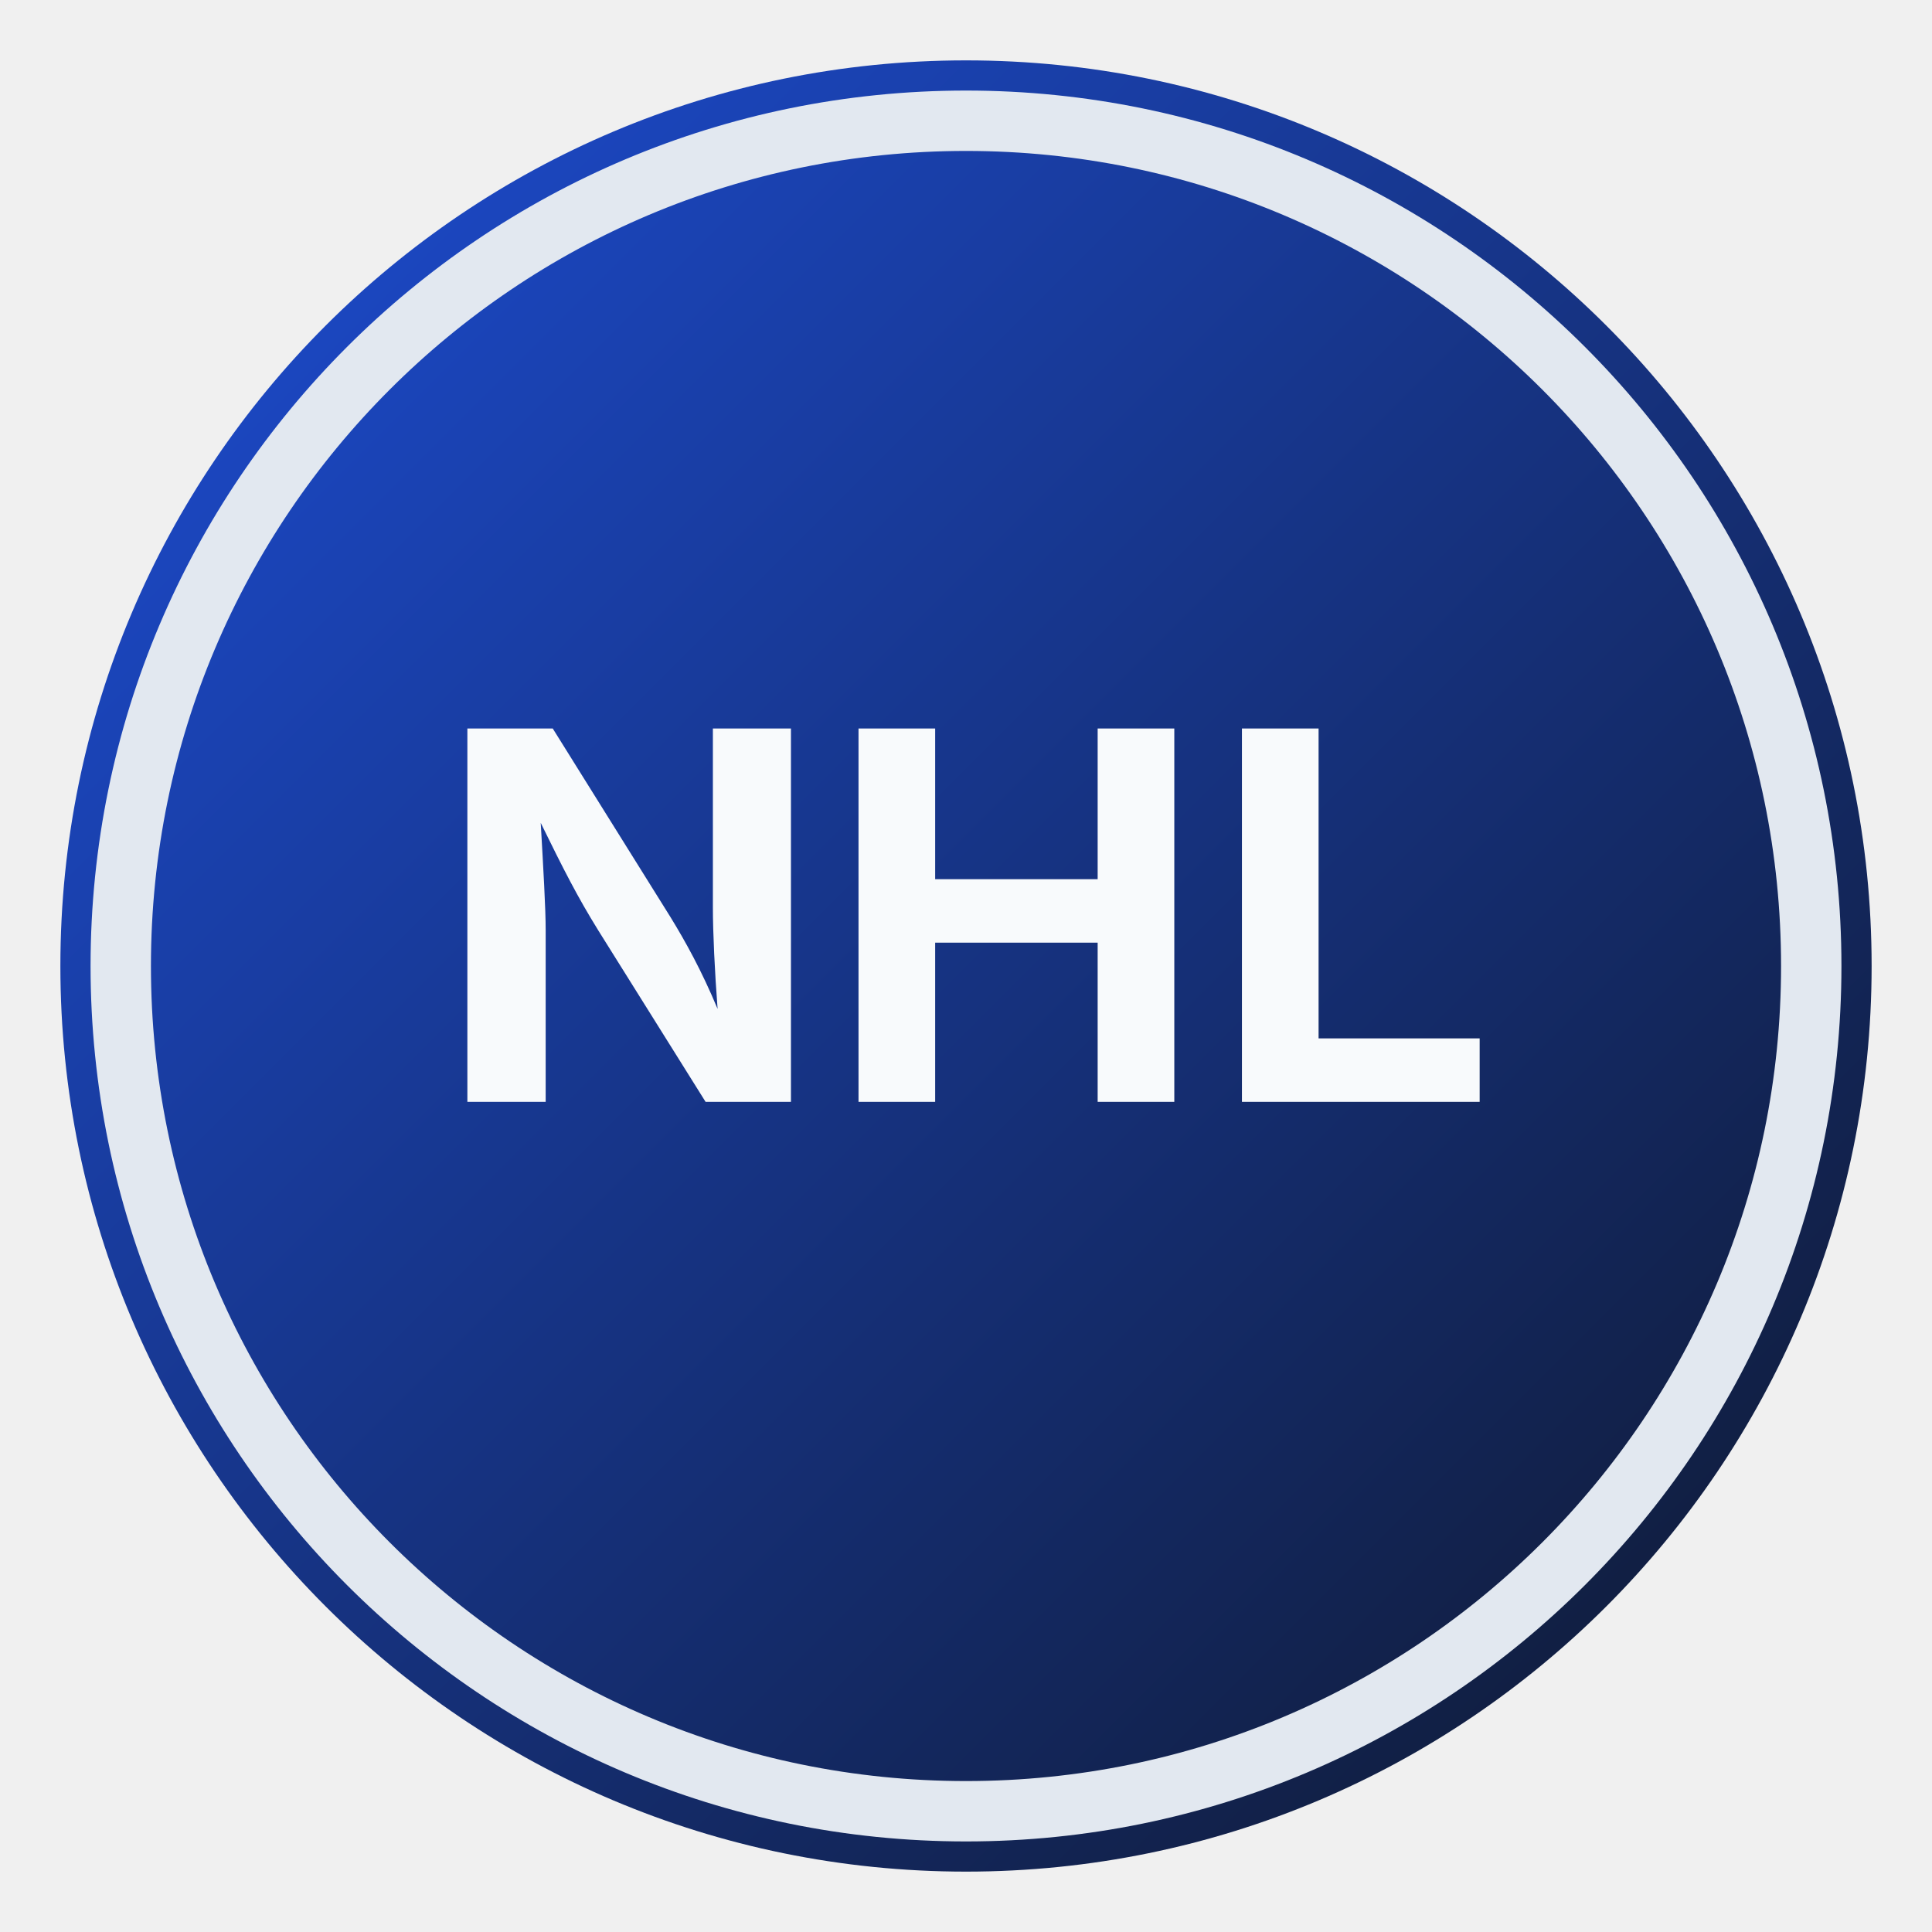
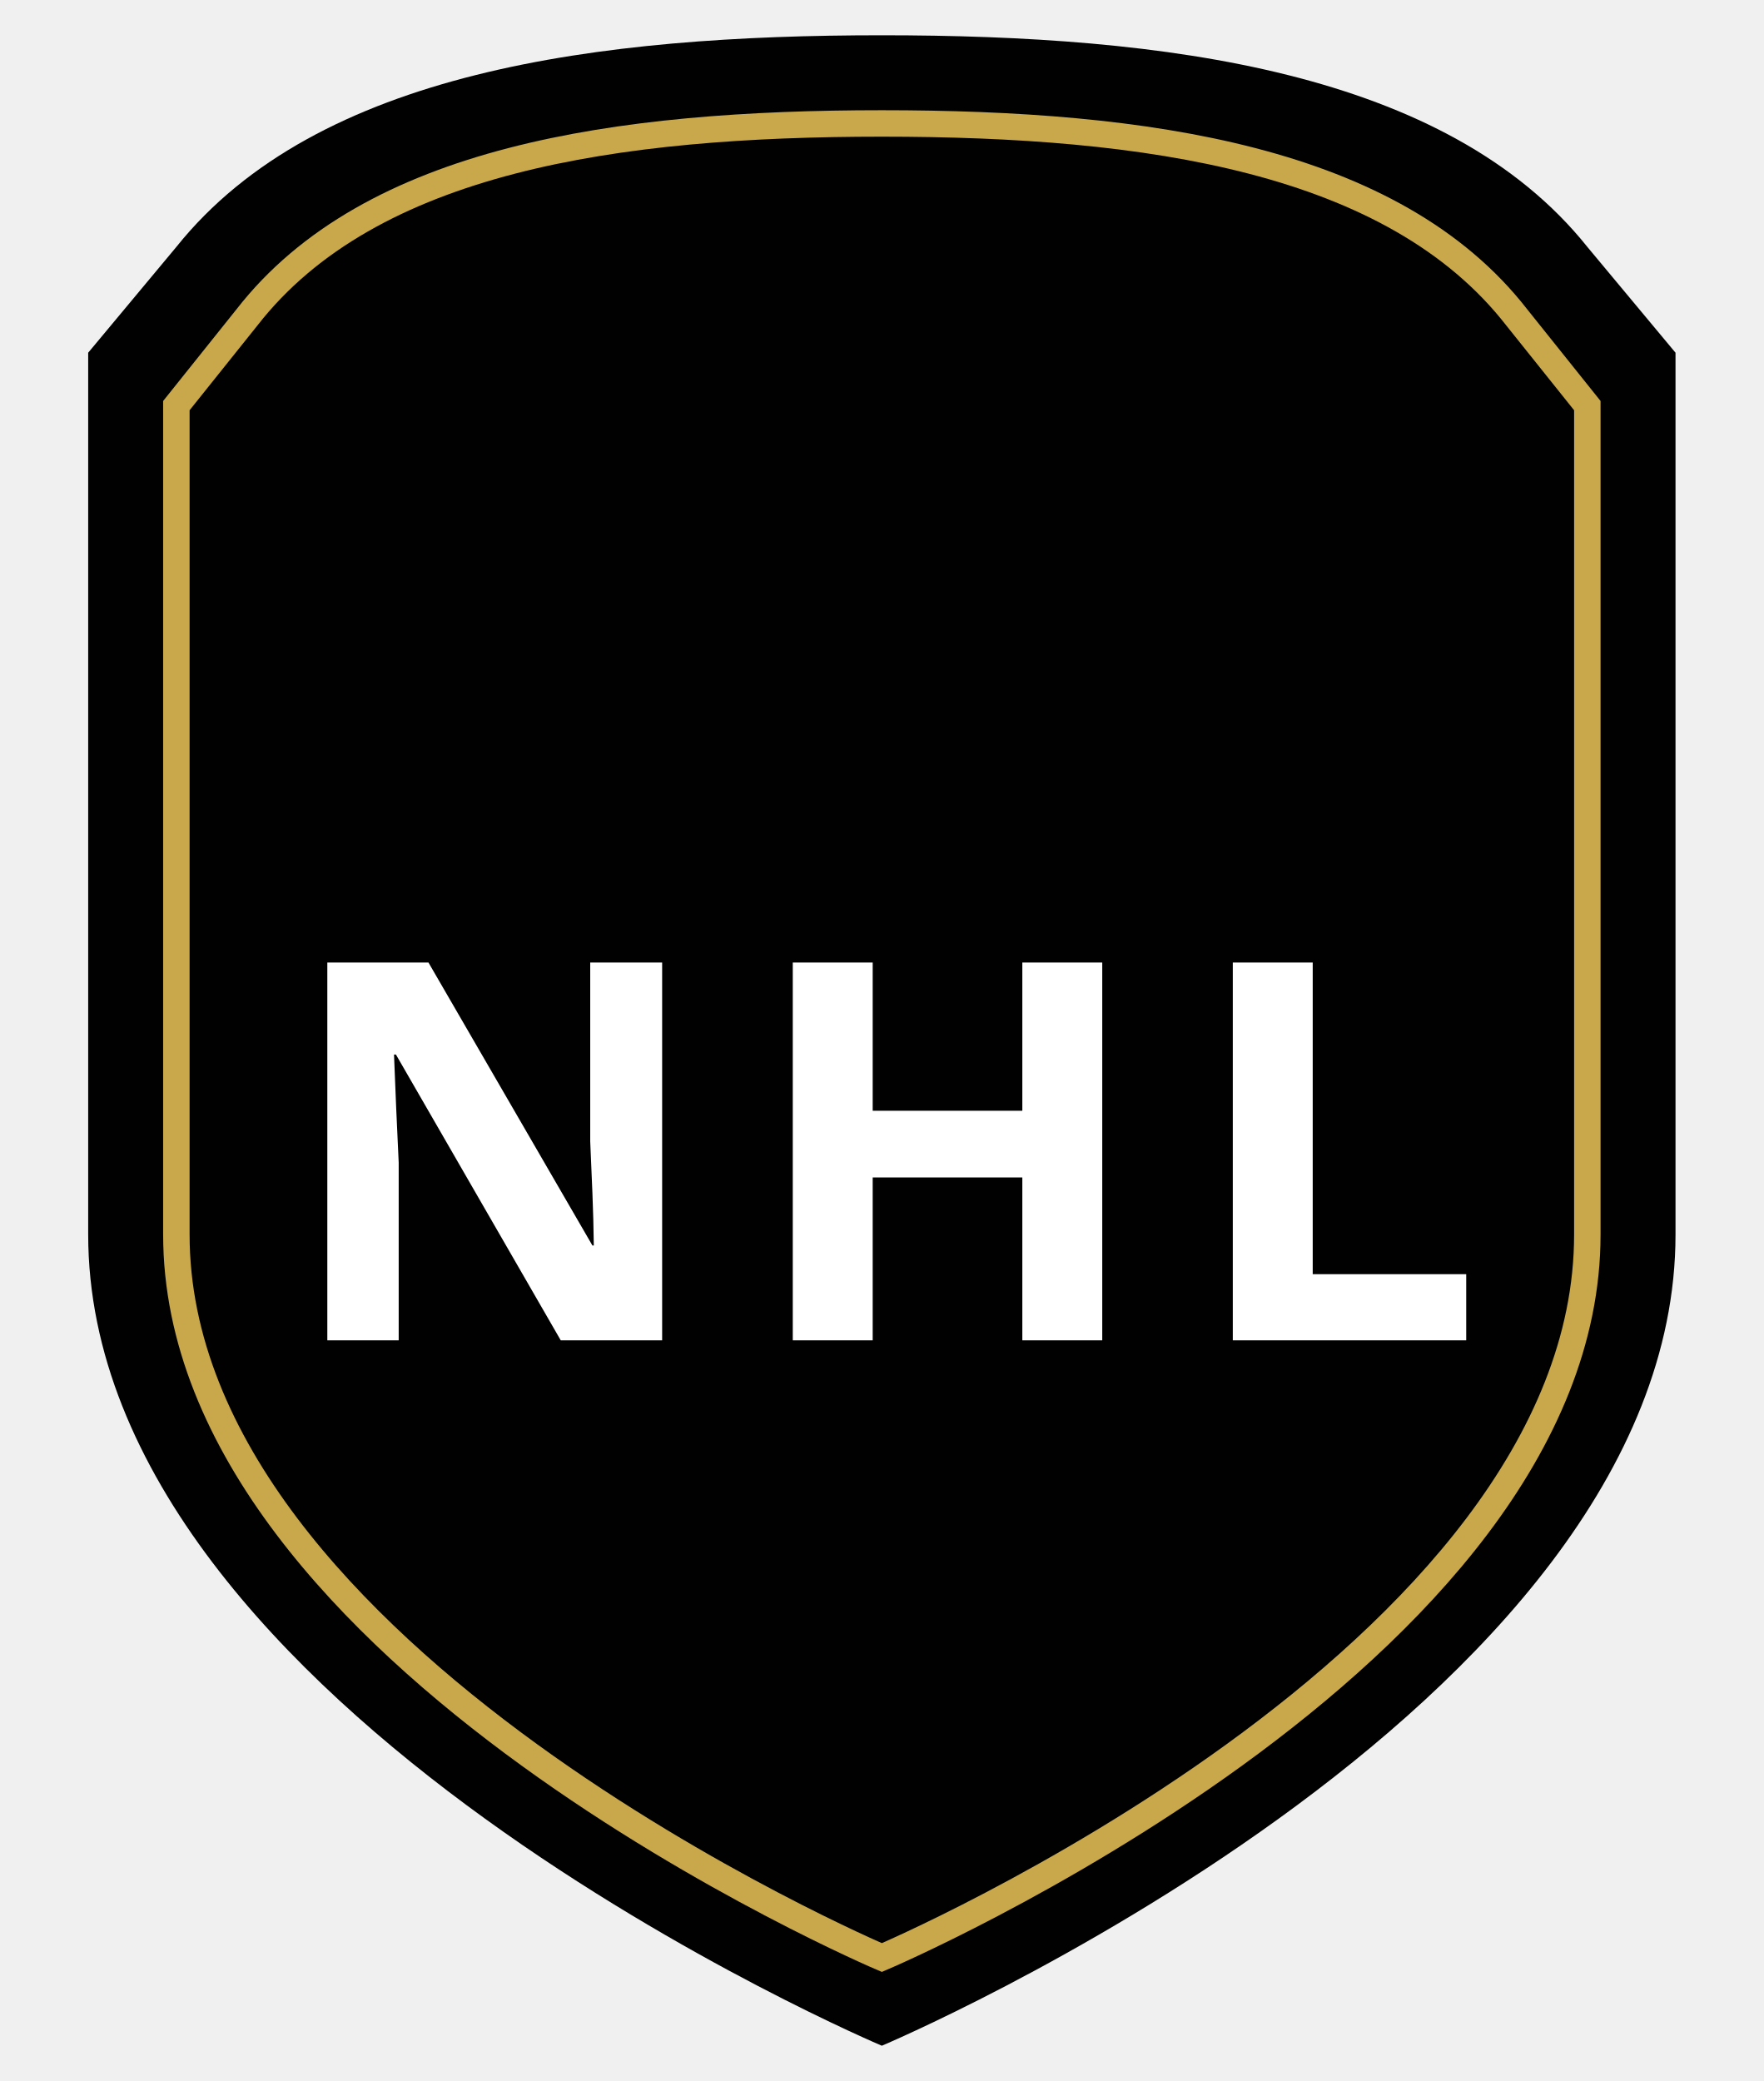
- <svg xmlns="http://www.w3.org/2000/svg" viewBox="0 0 128 128" role="img" aria-label="NHL">
-   <defs>
-     <linearGradient id="nhlBg" x1="0" y1="0" x2="1" y2="1">
-       <stop offset="0%" stop-color="#1d4ed8" />
-       <stop offset="100%" stop-color="#0f172a" />
-     </linearGradient>
-   </defs>
-   <circle cx="64" cy="64" r="60" fill="url(#nhlBg)" />
-   <circle cx="64" cy="64" r="56" fill="none" stroke="#e2e8f0" stroke-width="4" />
-   <text x="64" y="73" text-anchor="middle" font-family="Inter, Arial, sans-serif" font-size="34" font-weight="700" fill="#f8fafc">NHL</text>
+ <svg xmlns="http://www.w3.org/2000/svg" viewBox="0 0 100 118" role="img" aria-label="NHL">
+   <path d="M50 2 C34 2 18 4 10 14 L5 20 L5 70 C5 97 50 116 50 116 C50 116 95 97 95 70 L95 20 L90 14 C82 4 66 2 50 2 Z" fill="#010101" />
+   <path d="M50 7 C35 7 21 9 14 18 L10 23 L10 70 C10 94 50 111 50 111 C50 111 90 94 90 70 L90 23 L86 18 C79 9 65 7 50 7 Z" fill="none" stroke="#C8A84B" stroke-width="1.5" />
+   <text x="50" y="76" text-anchor="middle" font-family="'Arial Black', Impact, 'Franklin Gothic Heavy', sans-serif" font-size="30" font-weight="900" fill="#FFFFFF" letter-spacing="2">NHL</text>
</svg>
